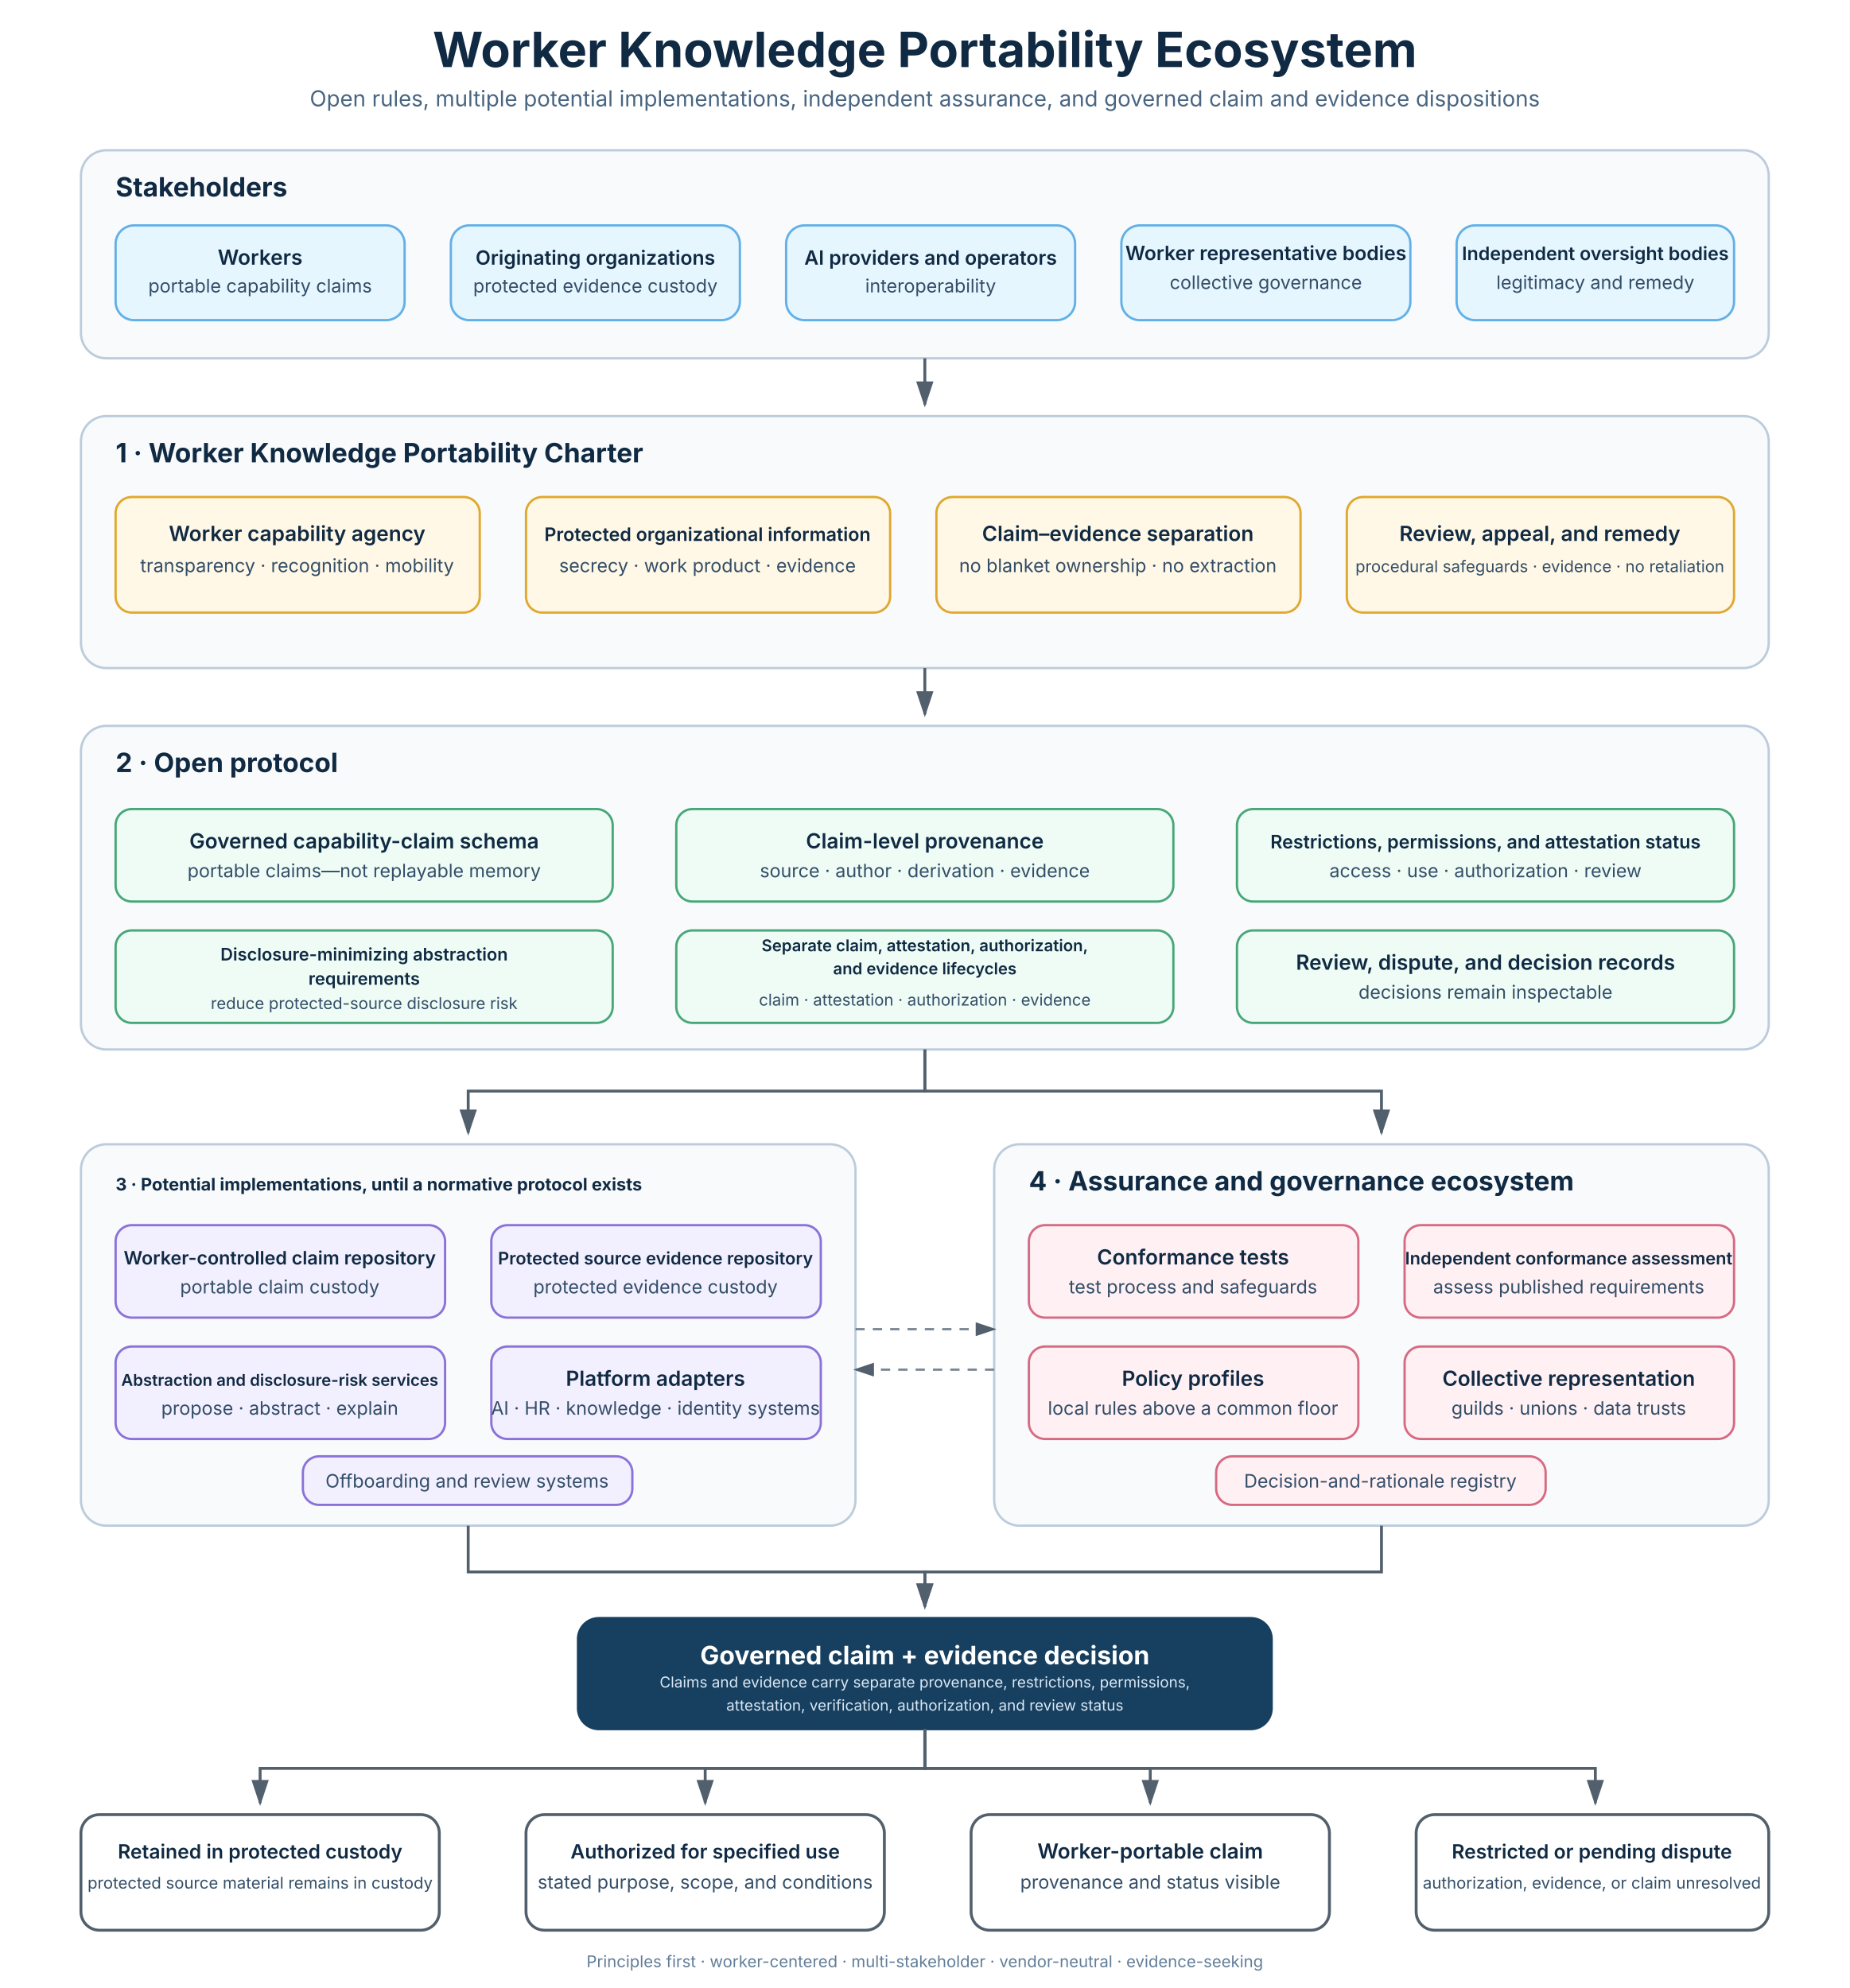
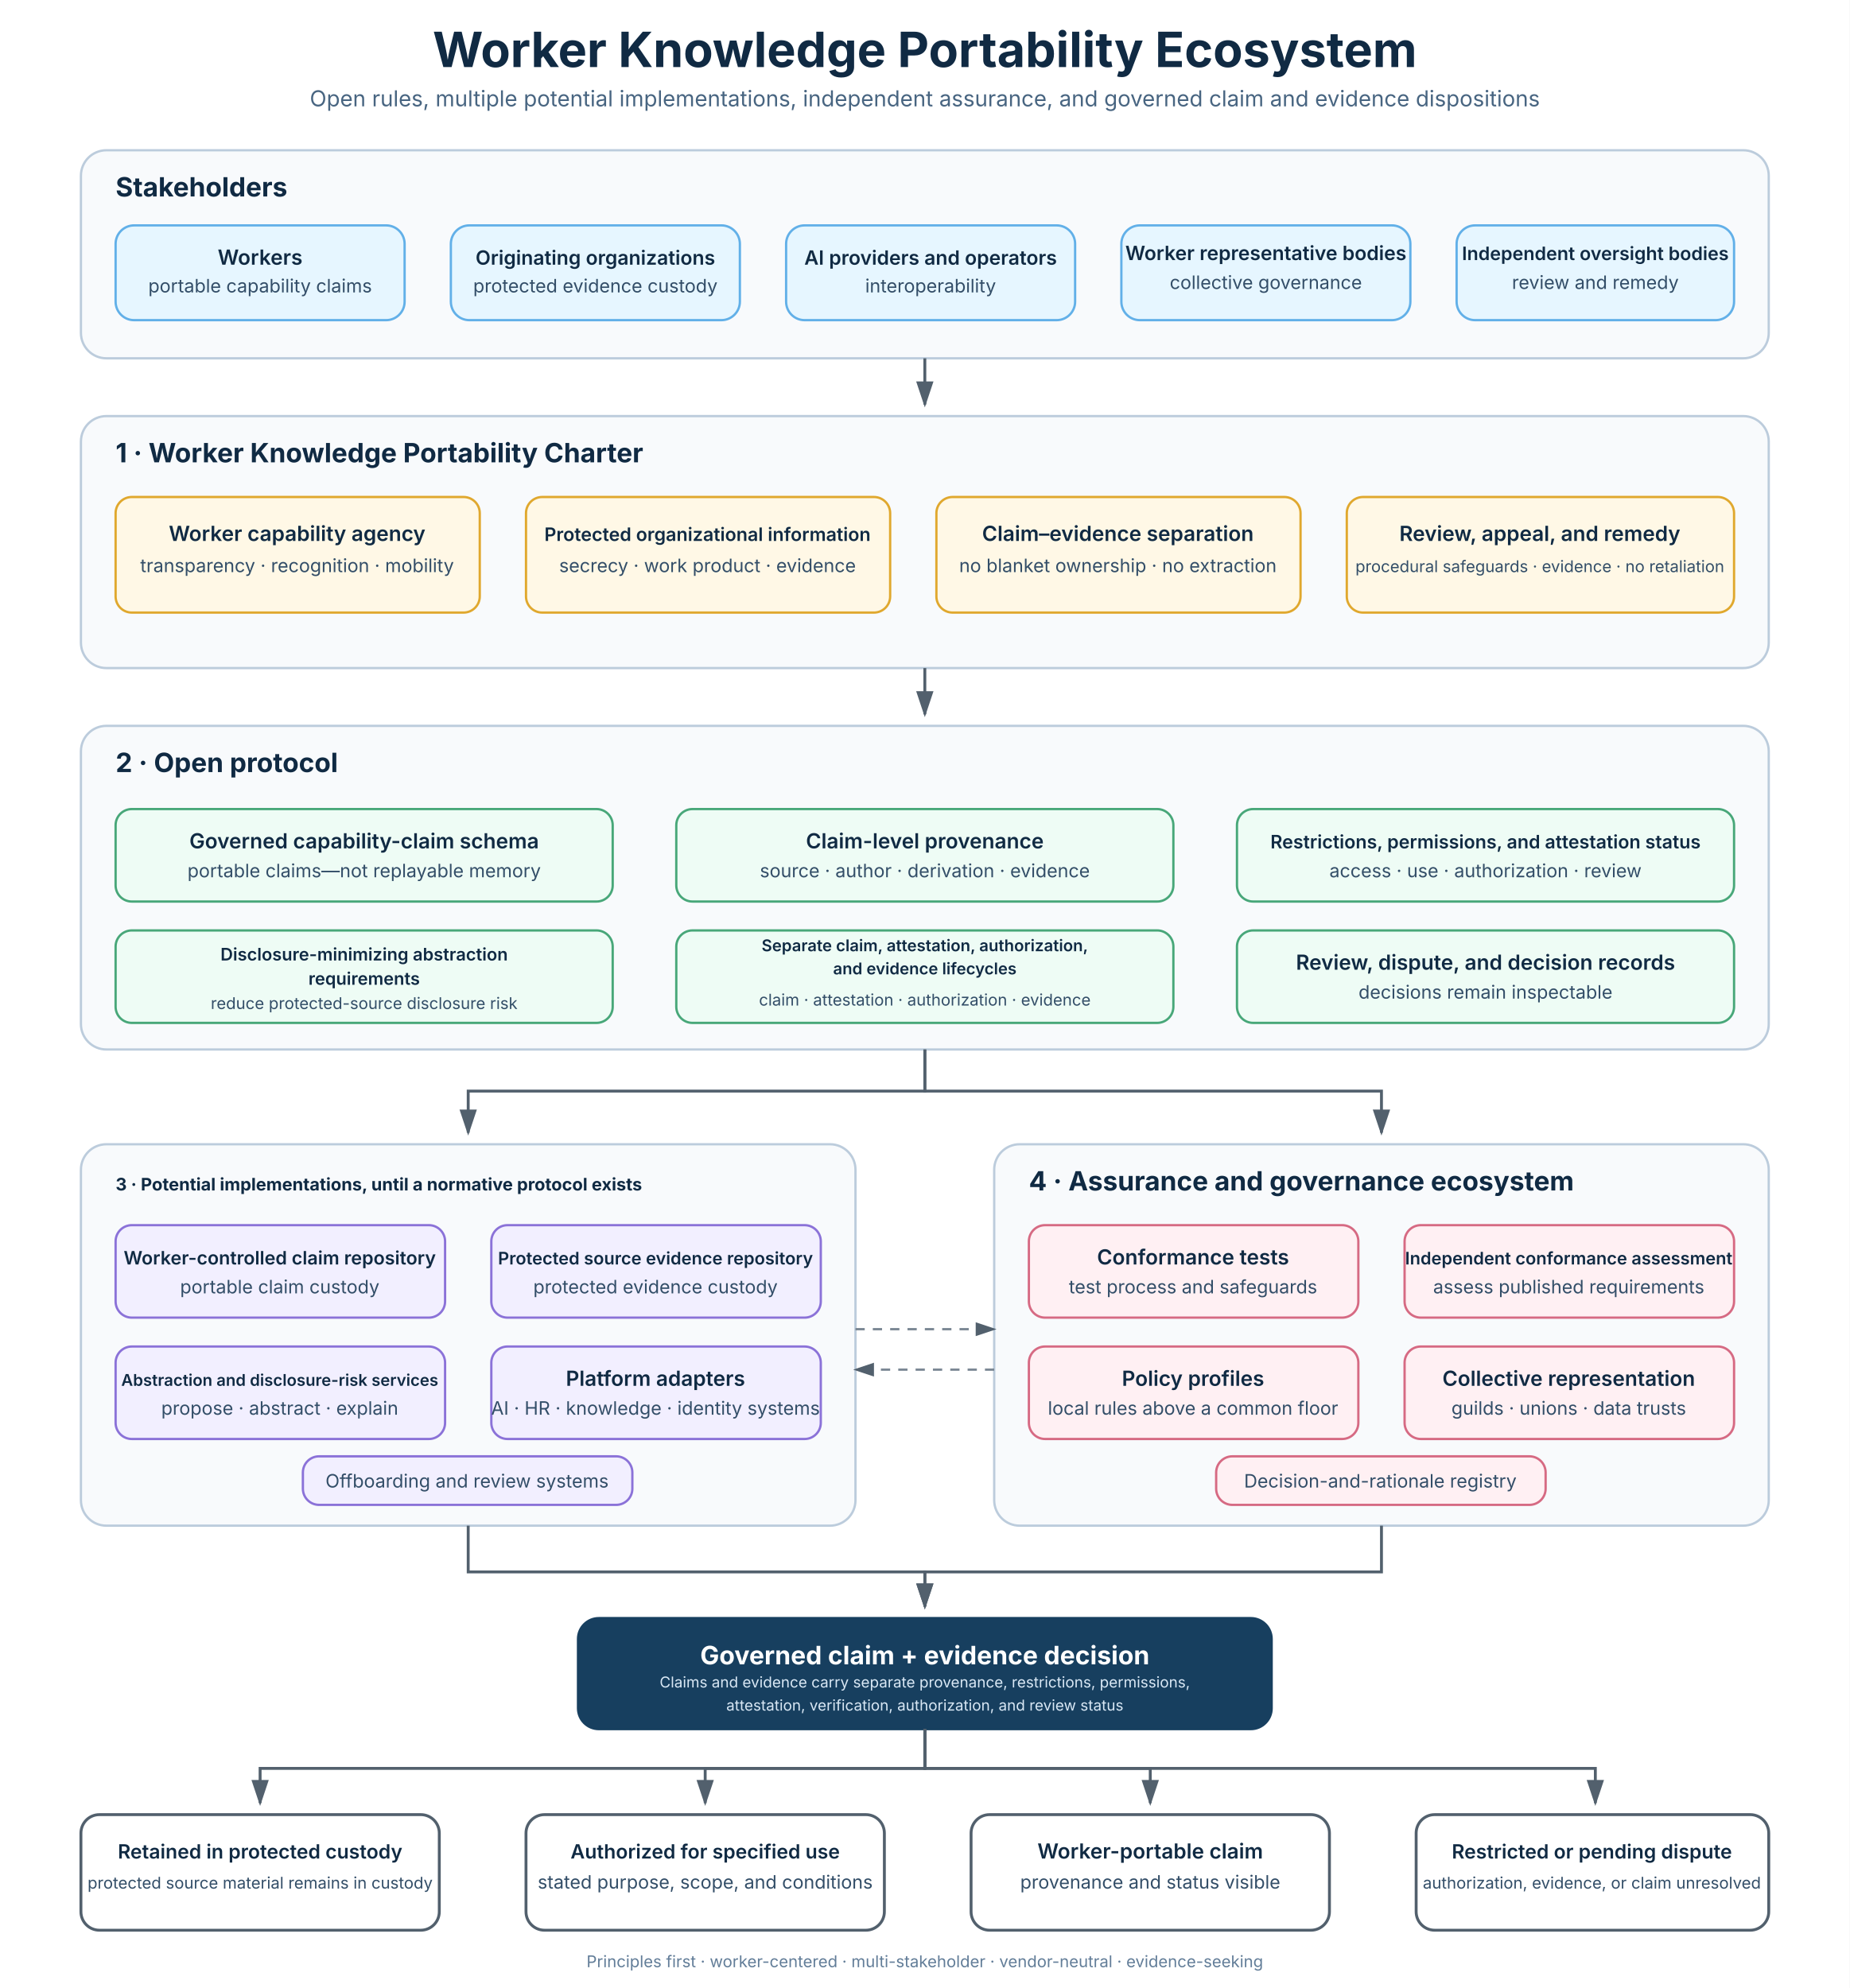
<svg xmlns="http://www.w3.org/2000/svg" width="1600" height="1720" viewBox="0 0 1600 1720" role="img" aria-labelledby="title desc">
  <defs>
    <marker id="arrow" markerWidth="10" markerHeight="10" refX="8" refY="3" orient="auto" markerUnits="strokeWidth">
      <path d="M0,0 L0,6 L9,3 z" fill="#52606d" />
    </marker>
    <style>
      .title { font: 700 42px -apple-system, BlinkMacSystemFont, "Segoe UI", sans-serif; fill: #102a43; }
      .subtitle { font: 400 19px -apple-system, BlinkMacSystemFont, "Segoe UI", sans-serif; fill: #486581; }
      .section { font: 700 23px -apple-system, BlinkMacSystemFont, "Segoe UI", sans-serif; fill: #102a43; }
      .section[font-size="15"] { font-size: 15px; }
      .label { font: 600 18px -apple-system, BlinkMacSystemFont, "Segoe UI", sans-serif; fill: #102a43; }
      .label[font-size="17"] { font-size: 17px; }
      .label[font-size="16"] { font-size: 16px; }
      .label[font-size="15"] { font-size: 15px; }
      .label[font-size="14"] { font-size: 14px; }
      .small { font: 400 16px -apple-system, BlinkMacSystemFont, "Segoe UI", sans-serif; fill: #334e68; }
      .small[font-size="14"] { font-size: 14px; }
      .tiny { font: 400 14px -apple-system, BlinkMacSystemFont, "Segoe UI", sans-serif; fill: #627d98; }
      .line { stroke: #52606d; stroke-width: 2.5; fill: none; marker-end: url(#arrow); }
      .feedback { stroke: #7b8794; stroke-width: 2; stroke-dasharray: 8 7; fill: none; marker-end: url(#arrow); }
      .group { fill: #f8fafc; stroke: #bcccdc; stroke-width: 2; rx: 22; }
      .stakeholder { fill: #e6f6ff; stroke: #62b0e8; stroke-width: 2; rx: 16; }
      .principle { fill: #fff8e6; stroke: #e0a82e; stroke-width: 2; rx: 14; }
      .protocol { fill: #eefcf5; stroke: #48a779; stroke-width: 2; rx: 14; }
      .implementation { fill: #f2efff; stroke: #8b72d8; stroke-width: 2; rx: 14; }
      .trust { fill: #fff0f3; stroke: #d66a83; stroke-width: 2; rx: 14; }
      .output { fill: #ffffff; stroke: #52606d; stroke-width: 2.5; rx: 16; }
      .core { fill: #173f5f; stroke: #173f5f; stroke-width: 2; rx: 18; }
      .coretext { font: 700 22px -apple-system, BlinkMacSystemFont, "Segoe UI", sans-serif; fill: #ffffff; }
      .coretiny { font: 400 15px -apple-system, BlinkMacSystemFont, "Segoe UI", sans-serif; fill: #d9e8f5; }
      .coretiny[font-size="13"] { font-size: 13px; }
    </style>
  </defs>
  <rect width="1600" height="1720" fill="#ffffff" />
  <text x="800" y="58" text-anchor="middle" class="title">Worker Knowledge Portability Ecosystem</text>
  <text x="800" y="92" text-anchor="middle" class="subtitle">Open rules, multiple potential implementations, independent assurance, and governed claim and evidence dispositions</text>
  <rect x="70" y="130" width="1460" height="180" class="group" />
  <text x="100" y="170" class="section">Stakeholders</text>
  <rect x="100" y="195" width="250" height="82" class="stakeholder" />
  <text x="225" y="229" text-anchor="middle" class="label">Workers</text>
  <text x="225" y="253" text-anchor="middle" class="small">portable capability claims</text>
  <rect x="390" y="195" width="250" height="82" class="stakeholder" />
  <text x="515" y="229" text-anchor="middle" class="label" font-size="17">Originating organizations</text>
  <text x="515" y="253" text-anchor="middle" class="small">protected evidence custody</text>
  <rect x="680" y="195" width="250" height="82" class="stakeholder" />
  <text x="805" y="229" text-anchor="middle" class="label" font-size="17">AI providers and operators</text>
  <text x="805" y="253" text-anchor="middle" class="small">interoperability</text>
  <rect x="970" y="195" width="250" height="82" class="stakeholder" />
  <text x="1095" y="225" text-anchor="middle" class="label" font-size="17">Worker representative bodies</text>
  <text x="1095" y="250" text-anchor="middle" class="small">collective governance</text>
  <rect x="1260" y="195" width="240" height="82" class="stakeholder" />
  <text x="1380" y="225" text-anchor="middle" class="label" font-size="16">Independent oversight bodies</text>
-   <text x="1380" y="250" text-anchor="middle" class="small">legitimacy and remedy</text>
+   <text x="1380" y="250" text-anchor="middle" class="small">review and remedy</text>
  <path d="M800 310 L800 350" class="line" />
  <rect x="70" y="360" width="1460" height="218" class="group" />
  <text x="100" y="400" class="section">1 · Worker Knowledge Portability Charter</text>
  <rect x="100" y="430" width="315" height="100" class="principle" />
  <text x="257" y="468" text-anchor="middle" class="label">Worker capability agency</text>
  <text x="257" y="495" text-anchor="middle" class="small">transparency · recognition · mobility</text>
  <rect x="455" y="430" width="315" height="100" class="principle" />
  <text x="612" y="468" text-anchor="middle" class="label" font-size="16">Protected organizational information</text>
  <text x="612" y="495" text-anchor="middle" class="small">secrecy · work product · evidence</text>
  <rect x="810" y="430" width="315" height="100" class="principle" />
  <text x="967" y="468" text-anchor="middle" class="label">Claim–evidence separation</text>
  <text x="967" y="495" text-anchor="middle" class="small">no blanket ownership · no extraction</text>
  <rect x="1165" y="430" width="335" height="100" class="principle" />
  <text x="1332" y="468" text-anchor="middle" class="label">Review, appeal, and remedy</text>
  <text x="1332" y="495" text-anchor="middle" class="small" font-size="14">procedural safeguards · evidence · no retaliation</text>
  <path d="M800 578 L800 618" class="line" />
  <rect x="70" y="628" width="1460" height="280" class="group" />
  <text x="100" y="668" class="section">2 · Open protocol</text>
  <rect x="100" y="700" width="430" height="80" class="protocol" />
  <text x="315" y="734" text-anchor="middle" class="label">Governed capability-claim schema</text>
  <text x="315" y="759" text-anchor="middle" class="small">portable claims—not replayable memory</text>
  <rect x="585" y="700" width="430" height="80" class="protocol" />
  <text x="800" y="734" text-anchor="middle" class="label">Claim-level provenance</text>
  <text x="800" y="759" text-anchor="middle" class="small">source · author · derivation · evidence</text>
  <rect x="1070" y="700" width="430" height="80" class="protocol" />
  <text x="1285" y="734" text-anchor="middle" class="label" font-size="16">Restrictions, permissions, and attestation status</text>
  <text x="1285" y="759" text-anchor="middle" class="small">access · use · authorization · review</text>
  <rect x="100" y="805" width="430" height="80" class="protocol" />
  <text x="315" y="831" text-anchor="middle" class="label" font-size="15">Disclosure-minimizing abstraction</text>
  <text x="315" y="852" text-anchor="middle" class="label" font-size="15">requirements</text>
  <text x="315" y="873" text-anchor="middle" class="small" font-size="14">reduce protected-source disclosure risk</text>
  <rect x="585" y="805" width="430" height="80" class="protocol" />
  <text x="800" y="823" text-anchor="middle" class="label" font-size="14">Separate claim, attestation, authorization,</text>
  <text x="800" y="843" text-anchor="middle" class="label" font-size="14">and evidence lifecycles</text>
  <text x="800" y="870" text-anchor="middle" class="small" font-size="14">claim · attestation · authorization · evidence</text>
  <rect x="1070" y="805" width="430" height="80" class="protocol" />
  <text x="1285" y="839" text-anchor="middle" class="label">Review, dispute, and decision records</text>
  <text x="1285" y="864" text-anchor="middle" class="small">decisions remain inspectable</text>
  <path d="M800 908 L800 944 L405 944 L405 980" class="line" />
  <path d="M800 908 L800 944 L1195 944 L1195 980" class="line" />
  <rect x="70" y="990" width="670" height="330" class="group" />
  <text x="100" y="1030" class="section" font-size="15">3 · Potential implementations, until a normative protocol exists</text>
  <rect x="100" y="1060" width="285" height="80" class="implementation" />
  <text x="242" y="1094" text-anchor="middle" class="label" font-size="16">Worker-controlled claim repository</text>
  <text x="242" y="1119" text-anchor="middle" class="small">portable claim custody</text>
  <rect x="425" y="1060" width="285" height="80" class="implementation" />
  <text x="567" y="1094" text-anchor="middle" class="label" font-size="15">Protected source evidence repository</text>
  <text x="567" y="1119" text-anchor="middle" class="small">protected evidence custody</text>
  <rect x="100" y="1165" width="285" height="80" class="implementation" />
  <text x="242" y="1199" text-anchor="middle" class="label" font-size="14">Abstraction and disclosure-risk services</text>
  <text x="242" y="1224" text-anchor="middle" class="small">propose · abstract · explain</text>
  <rect x="425" y="1165" width="285" height="80" class="implementation" />
  <text x="567" y="1199" text-anchor="middle" class="label">Platform adapters</text>
  <text x="567" y="1224" text-anchor="middle" class="small">AI · HR · knowledge · identity systems</text>
  <rect x="262" y="1260" width="285" height="42" class="implementation" />
  <text x="404" y="1287" text-anchor="middle" class="small">Offboarding and review systems</text>
  <rect x="860" y="990" width="670" height="330" class="group" />
  <text x="890" y="1030" class="section">4 · Assurance and governance ecosystem</text>
  <rect x="890" y="1060" width="285" height="80" class="trust" />
  <text x="1032" y="1094" text-anchor="middle" class="label">Conformance tests</text>
  <text x="1032" y="1119" text-anchor="middle" class="small">test process and safeguards</text>
  <rect x="1215" y="1060" width="285" height="80" class="trust" />
  <text x="1357" y="1094" text-anchor="middle" class="label" font-size="15">Independent conformance assessment</text>
  <text x="1357" y="1119" text-anchor="middle" class="small">assess published requirements</text>
  <rect x="890" y="1165" width="285" height="80" class="trust" />
  <text x="1032" y="1199" text-anchor="middle" class="label">Policy profiles</text>
  <text x="1032" y="1224" text-anchor="middle" class="small">local rules above a common floor</text>
  <rect x="1215" y="1165" width="285" height="80" class="trust" />
  <text x="1357" y="1199" text-anchor="middle" class="label">Collective representation</text>
  <text x="1357" y="1224" text-anchor="middle" class="small">guilds · unions · data trusts</text>
  <rect x="1052" y="1260" width="285" height="42" class="trust" />
  <text x="1194" y="1287" text-anchor="middle" class="small">Decision-and-rationale registry</text>
  <path d="M740 1150 L860 1150" class="feedback" />
  <path d="M860 1185 L740 1185" class="feedback" />
  <path d="M405 1320 L405 1360 L800 1360 L800 1390" class="line" />
  <path d="M1195 1320 L1195 1360 L800 1360 L800 1390" class="line" />
  <rect x="500" y="1400" width="600" height="96" class="core" />
  <text x="800" y="1440" text-anchor="middle" class="coretext">Governed claim + evidence decision</text>
  <text x="800" y="1460" text-anchor="middle" class="coretiny" font-size="13">Claims and evidence carry separate provenance, restrictions, permissions,</text>
  <text x="800" y="1480" text-anchor="middle" class="coretiny" font-size="13">attestation, verification, authorization, and review status</text>
  <path d="M800 1496 L800 1530 L225 1530 L225 1560" class="line" />
  <path d="M800 1496 L800 1530 L610 1530 L610 1560" class="line" />
  <path d="M800 1496 L800 1530 L995 1530 L995 1560" class="line" />
  <path d="M800 1496 L800 1530 L1380 1530 L1380 1560" class="line" />
  <rect x="70" y="1570" width="310" height="100" class="output" />
  <text x="225" y="1608" text-anchor="middle" class="label" font-size="17">Retained in protected custody</text>
  <text x="225" y="1634" text-anchor="middle" class="small" font-size="14">protected source material remains in custody</text>
  <rect x="455" y="1570" width="310" height="100" class="output" />
  <text x="610" y="1608" text-anchor="middle" class="label" font-size="17">Authorized for specified use</text>
  <text x="610" y="1634" text-anchor="middle" class="small">stated purpose, scope, and conditions</text>
  <rect x="840" y="1570" width="310" height="100" class="output" />
  <text x="995" y="1608" text-anchor="middle" class="label">Worker-portable claim</text>
  <text x="995" y="1634" text-anchor="middle" class="small">provenance and status visible</text>
  <rect x="1225" y="1570" width="305" height="100" class="output" />
  <text x="1377" y="1608" text-anchor="middle" class="label" font-size="17">Restricted or pending dispute</text>
  <text x="1377" y="1634" text-anchor="middle" class="small" font-size="14">authorization, evidence, or claim unresolved</text>
  <text x="800" y="1702" text-anchor="middle" class="tiny">Principles first · worker-centered · multi-stakeholder · vendor-neutral · evidence-seeking</text>
</svg>
